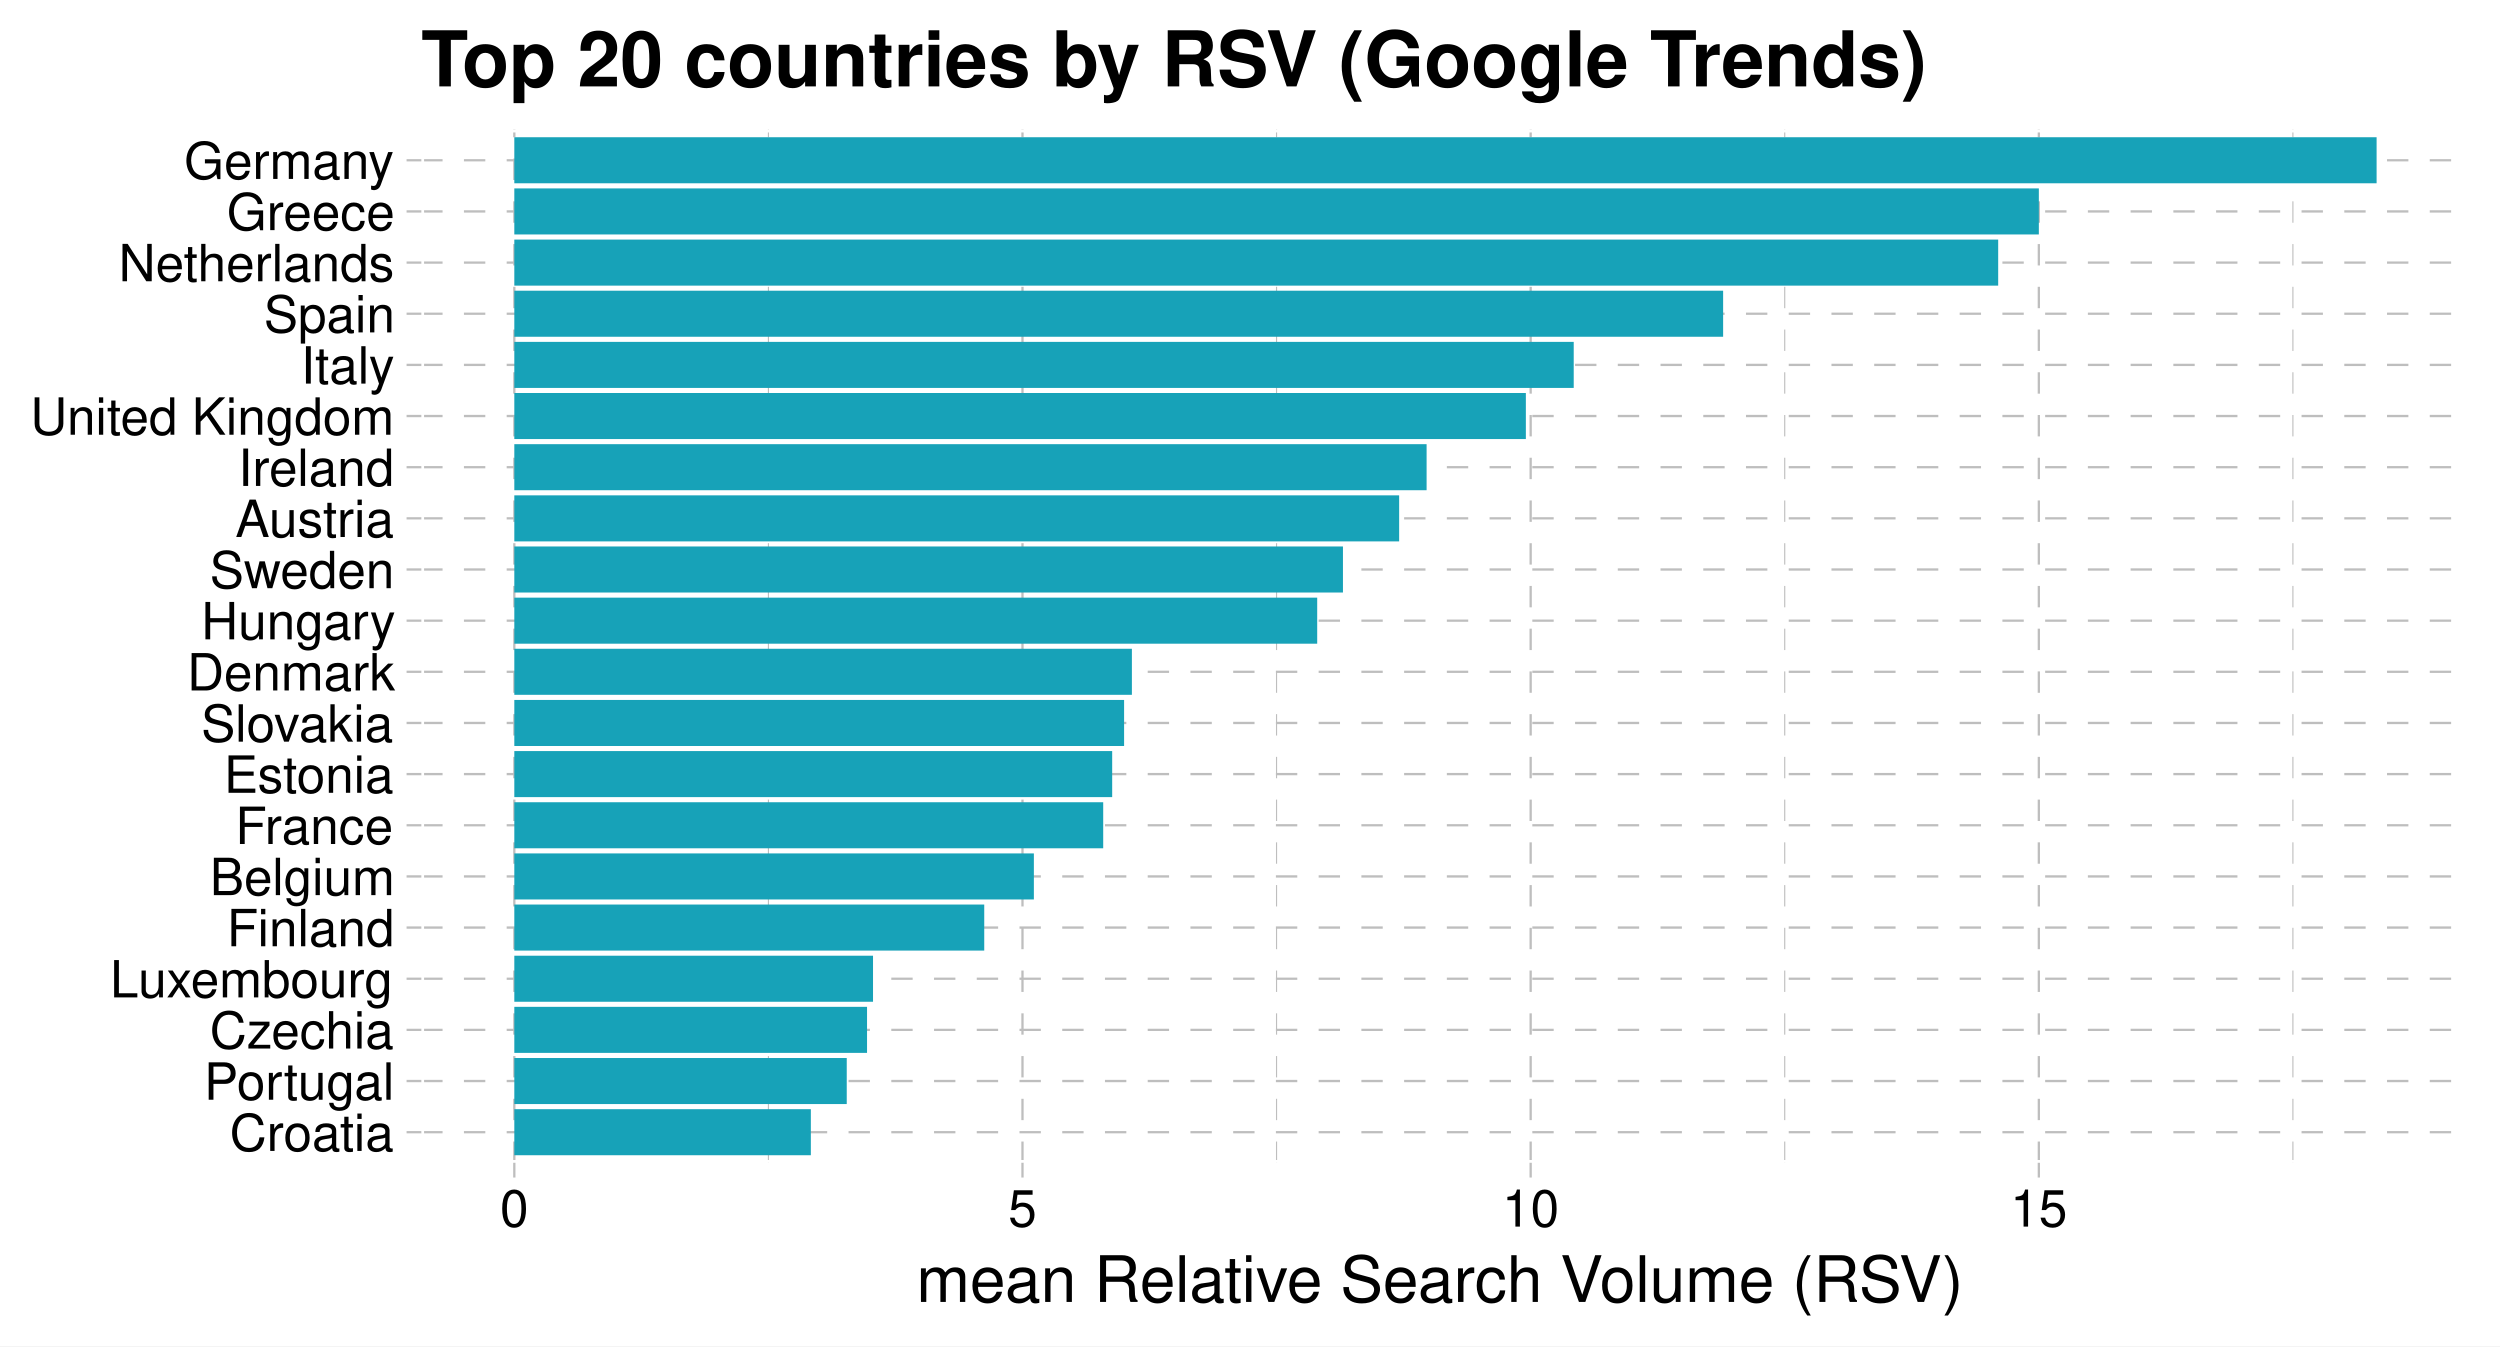
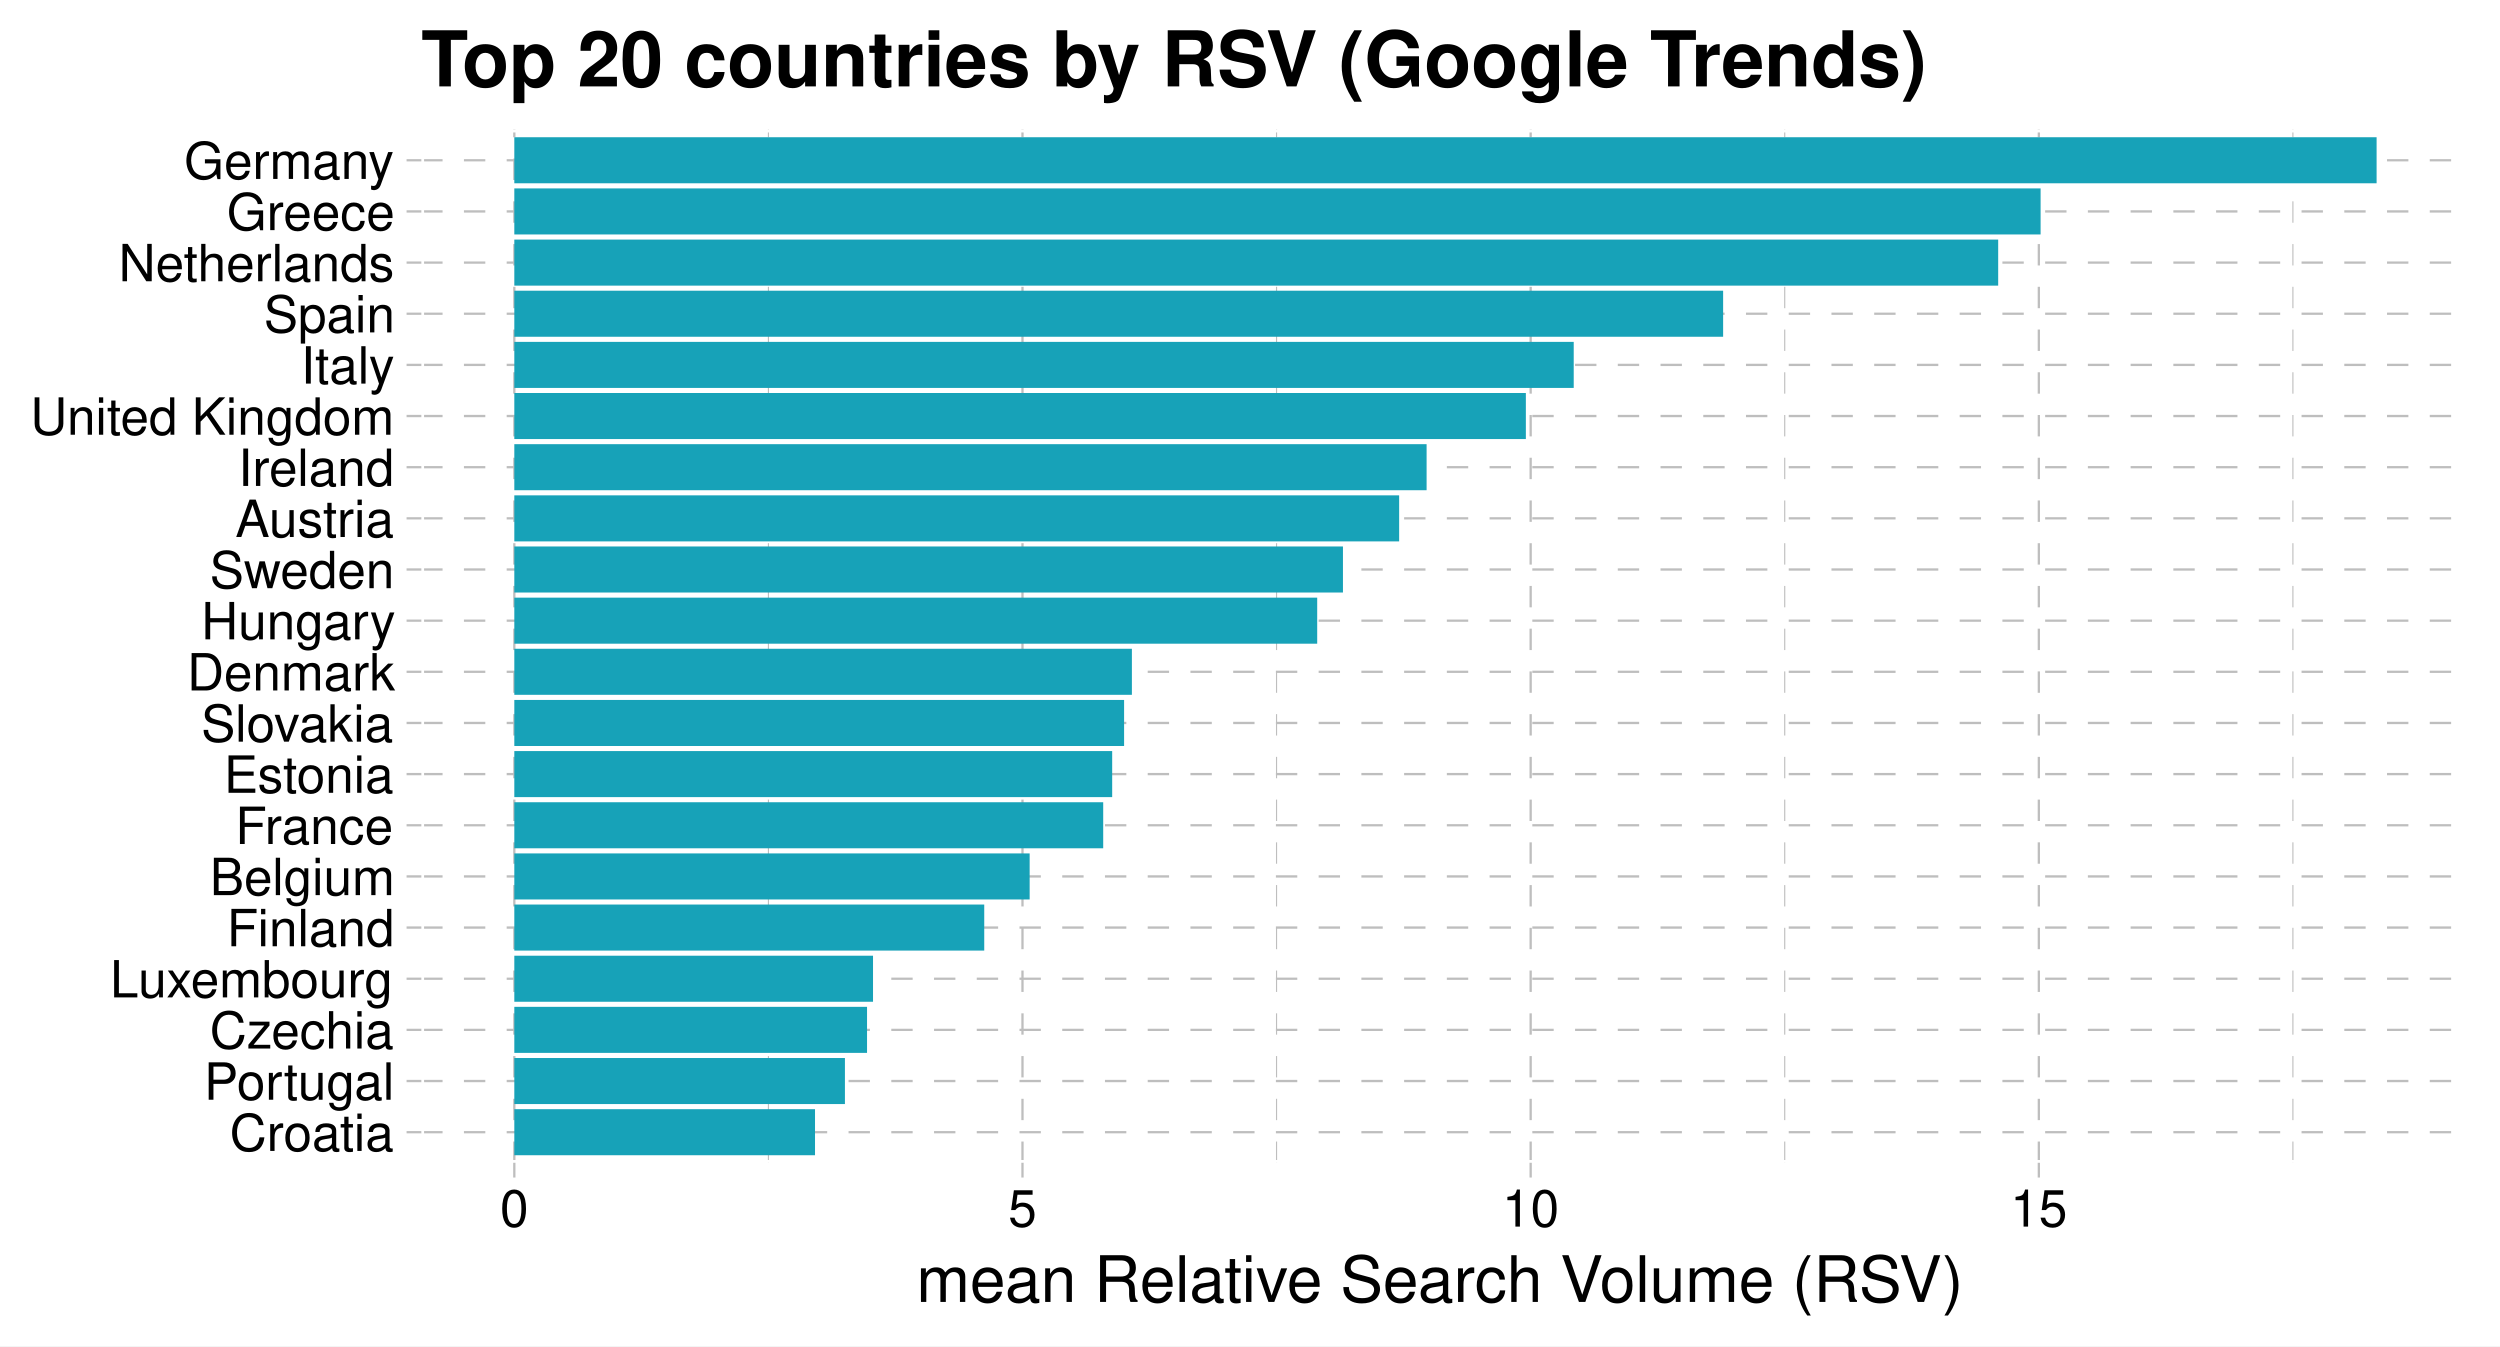
<svg xmlns="http://www.w3.org/2000/svg" viewBox="0 0 468.00 252.00">
  <defs>
    <style type="text/css">
    line, polyline, polygon, path, rect, circle {
      fill: none;
      stroke: #000000;
      stroke-linecap: round;
      stroke-linejoin: round;
      stroke-miterlimit: 10.00;
    }
  </style>
  </defs>
  <rect width="100%" height="100%" style="stroke: none; fill: #FFFFFF;" />
  <rect x="0.00" y="0.00" width="468.00" height="252.00" style="stroke-width: 1.07; stroke: none; fill: #FFFFFF;" />
  <defs>
    <clipPath id="cpNzguODV8NDYyLjMzfDIxNy42OXwyNC4yNg==">
      <rect x="78.85" y="24.26" width="383.48" height="193.43" />
    </clipPath>
  </defs>
  <rect x="78.85" y="24.26" width="383.48" height="193.43" style="stroke-width: 1.07; stroke: #FFFFFF;" clip-path="url(#cpNzguODV8NDYyLjMzfDIxNy42OXwyNC4yNg==)" />
  <polyline points="143.85,217.69 143.85,24.26 " style="stroke-width: 0.21; stroke: #BEBEBE; stroke-dasharray: 4.00,4.00; stroke-linecap: butt;" clip-path="url(#cpNzguODV8NDYyLjMzfDIxNy42OXwyNC4yNg==)" />
  <polyline points="238.97,217.69 238.97,24.26 " style="stroke-width: 0.21; stroke: #BEBEBE; stroke-dasharray: 4.00,4.00; stroke-linecap: butt;" clip-path="url(#cpNzguODV8NDYyLjMzfDIxNy42OXwyNC4yNg==)" />
  <polyline points="334.10,217.69 334.10,24.26 " style="stroke-width: 0.21; stroke: #BEBEBE; stroke-dasharray: 4.00,4.00; stroke-linecap: butt;" clip-path="url(#cpNzguODV8NDYyLjMzfDIxNy42OXwyNC4yNg==)" />
  <polyline points="429.23,217.69 429.23,24.26 " style="stroke-width: 0.21; stroke: #BEBEBE; stroke-dasharray: 4.00,4.00; stroke-linecap: butt;" clip-path="url(#cpNzguODV8NDYyLjMzfDIxNy42OXwyNC4yNg==)" />
  <polyline points="78.85,211.95 462.33,211.95 " style="stroke-width: 0.43; stroke: #BEBEBE; stroke-dasharray: 4.00,4.00; stroke-linecap: butt;" clip-path="url(#cpNzguODV8NDYyLjMzfDIxNy42OXwyNC4yNg==)" />
  <polyline points="78.85,202.37 462.33,202.37 " style="stroke-width: 0.43; stroke: #BEBEBE; stroke-dasharray: 4.00,4.00; stroke-linecap: butt;" clip-path="url(#cpNzguODV8NDYyLjMzfDIxNy42OXwyNC4yNg==)" />
  <polyline points="78.85,192.79 462.33,192.79 " style="stroke-width: 0.43; stroke: #BEBEBE; stroke-dasharray: 4.00,4.00; stroke-linecap: butt;" clip-path="url(#cpNzguODV8NDYyLjMzfDIxNy42OXwyNC4yNg==)" />
  <polyline points="78.85,183.22 462.33,183.22 " style="stroke-width: 0.43; stroke: #BEBEBE; stroke-dasharray: 4.00,4.00; stroke-linecap: butt;" clip-path="url(#cpNzguODV8NDYyLjMzfDIxNy42OXwyNC4yNg==)" />
  <polyline points="78.85,173.64 462.33,173.64 " style="stroke-width: 0.43; stroke: #BEBEBE; stroke-dasharray: 4.00,4.00; stroke-linecap: butt;" clip-path="url(#cpNzguODV8NDYyLjMzfDIxNy42OXwyNC4yNg==)" />
  <polyline points="78.85,164.07 462.33,164.07 " style="stroke-width: 0.43; stroke: #BEBEBE; stroke-dasharray: 4.00,4.00; stroke-linecap: butt;" clip-path="url(#cpNzguODV8NDYyLjMzfDIxNy42OXwyNC4yNg==)" />
  <polyline points="78.85,154.49 462.33,154.49 " style="stroke-width: 0.43; stroke: #BEBEBE; stroke-dasharray: 4.00,4.00; stroke-linecap: butt;" clip-path="url(#cpNzguODV8NDYyLjMzfDIxNy42OXwyNC4yNg==)" />
  <polyline points="78.85,144.91 462.33,144.91 " style="stroke-width: 0.43; stroke: #BEBEBE; stroke-dasharray: 4.00,4.00; stroke-linecap: butt;" clip-path="url(#cpNzguODV8NDYyLjMzfDIxNy42OXwyNC4yNg==)" />
  <polyline points="78.85,135.34 462.33,135.34 " style="stroke-width: 0.43; stroke: #BEBEBE; stroke-dasharray: 4.00,4.00; stroke-linecap: butt;" clip-path="url(#cpNzguODV8NDYyLjMzfDIxNy42OXwyNC4yNg==)" />
  <polyline points="78.85,125.76 462.33,125.76 " style="stroke-width: 0.43; stroke: #BEBEBE; stroke-dasharray: 4.00,4.00; stroke-linecap: butt;" clip-path="url(#cpNzguODV8NDYyLjMzfDIxNy42OXwyNC4yNg==)" />
  <polyline points="78.85,116.19 462.33,116.19 " style="stroke-width: 0.43; stroke: #BEBEBE; stroke-dasharray: 4.00,4.00; stroke-linecap: butt;" clip-path="url(#cpNzguODV8NDYyLjMzfDIxNy42OXwyNC4yNg==)" />
  <polyline points="78.85,106.61 462.33,106.61 " style="stroke-width: 0.43; stroke: #BEBEBE; stroke-dasharray: 4.00,4.00; stroke-linecap: butt;" clip-path="url(#cpNzguODV8NDYyLjMzfDIxNy42OXwyNC4yNg==)" />
  <polyline points="78.85,97.03 462.33,97.03 " style="stroke-width: 0.43; stroke: #BEBEBE; stroke-dasharray: 4.00,4.00; stroke-linecap: butt;" clip-path="url(#cpNzguODV8NDYyLjMzfDIxNy42OXwyNC4yNg==)" />
  <polyline points="78.85,87.46 462.33,87.46 " style="stroke-width: 0.43; stroke: #BEBEBE; stroke-dasharray: 4.00,4.00; stroke-linecap: butt;" clip-path="url(#cpNzguODV8NDYyLjMzfDIxNy42OXwyNC4yNg==)" />
  <polyline points="78.85,77.88 462.33,77.88 " style="stroke-width: 0.43; stroke: #BEBEBE; stroke-dasharray: 4.00,4.00; stroke-linecap: butt;" clip-path="url(#cpNzguODV8NDYyLjMzfDIxNy42OXwyNC4yNg==)" />
  <polyline points="78.85,68.31 462.33,68.31 " style="stroke-width: 0.43; stroke: #BEBEBE; stroke-dasharray: 4.00,4.00; stroke-linecap: butt;" clip-path="url(#cpNzguODV8NDYyLjMzfDIxNy42OXwyNC4yNg==)" />
  <polyline points="78.85,58.73 462.33,58.73 " style="stroke-width: 0.43; stroke: #BEBEBE; stroke-dasharray: 4.00,4.00; stroke-linecap: butt;" clip-path="url(#cpNzguODV8NDYyLjMzfDIxNy42OXwyNC4yNg==)" />
  <polyline points="78.85,49.16 462.33,49.16 " style="stroke-width: 0.43; stroke: #BEBEBE; stroke-dasharray: 4.00,4.00; stroke-linecap: butt;" clip-path="url(#cpNzguODV8NDYyLjMzfDIxNy42OXwyNC4yNg==)" />
  <polyline points="78.85,39.58 462.33,39.58 " style="stroke-width: 0.43; stroke: #BEBEBE; stroke-dasharray: 4.00,4.00; stroke-linecap: butt;" clip-path="url(#cpNzguODV8NDYyLjMzfDIxNy42OXwyNC4yNg==)" />
  <polyline points="78.85,30.00 462.33,30.00 " style="stroke-width: 0.43; stroke: #BEBEBE; stroke-dasharray: 4.00,4.00; stroke-linecap: butt;" clip-path="url(#cpNzguODV8NDYyLjMzfDIxNy42OXwyNC4yNg==)" />
  <polyline points="96.28,217.69 96.28,24.26 " style="stroke-width: 0.43; stroke: #BEBEBE; stroke-dasharray: 4.00,4.00; stroke-linecap: butt;" clip-path="url(#cpNzguODV8NDYyLjMzfDIxNy42OXwyNC4yNg==)" />
  <polyline points="191.41,217.69 191.41,24.26 " style="stroke-width: 0.43; stroke: #BEBEBE; stroke-dasharray: 4.00,4.00; stroke-linecap: butt;" clip-path="url(#cpNzguODV8NDYyLjMzfDIxNy42OXwyNC4yNg==)" />
  <polyline points="286.54,217.69 286.54,24.26 " style="stroke-width: 0.43; stroke: #BEBEBE; stroke-dasharray: 4.00,4.00; stroke-linecap: butt;" clip-path="url(#cpNzguODV8NDYyLjMzfDIxNy42OXwyNC4yNg==)" />
  <polyline points="381.67,217.69 381.67,24.26 " style="stroke-width: 0.43; stroke: #BEBEBE; stroke-dasharray: 4.00,4.00; stroke-linecap: butt;" clip-path="url(#cpNzguODV8NDYyLjMzfDIxNy42OXwyNC4yNg==)" />
-   <rect x="96.28" y="207.64" width="55.51" height="8.62" style="stroke-width: 1.07; stroke: none; stroke-linecap: butt; fill: #17A2B8;" clip-path="url(#cpNzguODV8NDYyLjMzfDIxNy42OXwyNC4yNg==)" />
-   <rect x="96.28" y="198.06" width="62.23" height="8.62" style="stroke-width: 1.07; stroke: none; stroke-linecap: butt; fill: #17A2B8;" clip-path="url(#cpNzguODV8NDYyLjMzfDIxNy42OXwyNC4yNg==)" />
+   <rect x="96.28" y="207.64" width="56.29" height="8.62" style="stroke-width: 1.07; stroke: none; stroke-linecap: butt; fill: #17A2B8;" clip-path="url(#cpNzguODV8NDYyLjMzfDIxNy42OXwyNC4yNg==)" />
+   <rect x="96.28" y="198.06" width="61.89" height="8.62" style="stroke-width: 1.07; stroke: none; stroke-linecap: butt; fill: #17A2B8;" clip-path="url(#cpNzguODV8NDYyLjMzfDIxNy42OXwyNC4yNg==)" />
  <rect x="96.28" y="188.48" width="66.03" height="8.62" style="stroke-width: 1.07; stroke: none; stroke-linecap: butt; fill: #17A2B8;" clip-path="url(#cpNzguODV8NDYyLjMzfDIxNy42OXwyNC4yNg==)" />
  <rect x="96.28" y="178.91" width="67.15" height="8.62" style="stroke-width: 1.07; stroke: none; stroke-linecap: butt; fill: #17A2B8;" clip-path="url(#cpNzguODV8NDYyLjMzfDIxNy42OXwyNC4yNg==)" />
  <rect x="96.28" y="169.33" width="87.97" height="8.62" style="stroke-width: 1.07; stroke: none; stroke-linecap: butt; fill: #17A2B8;" clip-path="url(#cpNzguODV8NDYyLjMzfDIxNy42OXwyNC4yNg==)" />
-   <rect x="96.28" y="159.76" width="97.26" height="8.62" style="stroke-width: 1.07; stroke: none; stroke-linecap: butt; fill: #17A2B8;" clip-path="url(#cpNzguODV8NDYyLjMzfDIxNy42OXwyNC4yNg==)" />
+   <rect x="96.28" y="159.76" width="96.47" height="8.62" style="stroke-width: 1.07; stroke: none; stroke-linecap: butt; fill: #17A2B8;" clip-path="url(#cpNzguODV8NDYyLjMzfDIxNy42OXwyNC4yNg==)" />
  <rect x="96.28" y="150.18" width="110.24" height="8.62" style="stroke-width: 1.07; stroke: none; stroke-linecap: butt; fill: #17A2B8;" clip-path="url(#cpNzguODV8NDYyLjMzfDIxNy42OXwyNC4yNg==)" />
  <rect x="96.28" y="140.60" width="111.92" height="8.62" style="stroke-width: 1.07; stroke: none; stroke-linecap: butt; fill: #17A2B8;" clip-path="url(#cpNzguODV8NDYyLjMzfDIxNy42OXwyNC4yNg==)" />
  <rect x="96.28" y="131.03" width="114.15" height="8.62" style="stroke-width: 1.07; stroke: none; stroke-linecap: butt; fill: #17A2B8;" clip-path="url(#cpNzguODV8NDYyLjMzfDIxNy42OXwyNC4yNg==)" />
  <rect x="96.28" y="121.45" width="115.61" height="8.62" style="stroke-width: 1.07; stroke: none; stroke-linecap: butt; fill: #17A2B8;" clip-path="url(#cpNzguODV8NDYyLjMzfDIxNy42OXwyNC4yNg==)" />
  <rect x="96.28" y="111.88" width="150.30" height="8.62" style="stroke-width: 1.07; stroke: none; stroke-linecap: butt; fill: #17A2B8;" clip-path="url(#cpNzguODV8NDYyLjMzfDIxNy42OXwyNC4yNg==)" />
  <rect x="96.28" y="102.30" width="155.12" height="8.62" style="stroke-width: 1.07; stroke: none; stroke-linecap: butt; fill: #17A2B8;" clip-path="url(#cpNzguODV8NDYyLjMzfDIxNy42OXwyNC4yNg==)" />
  <rect x="96.28" y="92.73" width="165.64" height="8.62" style="stroke-width: 1.07; stroke: none; stroke-linecap: butt; fill: #17A2B8;" clip-path="url(#cpNzguODV8NDYyLjMzfDIxNy42OXwyNC4yNg==)" />
  <rect x="96.28" y="83.15" width="170.78" height="8.62" style="stroke-width: 1.07; stroke: none; stroke-linecap: butt; fill: #17A2B8;" clip-path="url(#cpNzguODV8NDYyLjMzfDIxNy42OXwyNC4yNg==)" />
  <rect x="96.28" y="73.57" width="189.36" height="8.62" style="stroke-width: 1.07; stroke: none; stroke-linecap: butt; fill: #17A2B8;" clip-path="url(#cpNzguODV8NDYyLjMzfDIxNy42OXwyNC4yNg==)" />
  <rect x="96.28" y="64.00" width="198.32" height="8.62" style="stroke-width: 1.07; stroke: none; stroke-linecap: butt; fill: #17A2B8;" clip-path="url(#cpNzguODV8NDYyLjMzfDIxNy42OXwyNC4yNg==)" />
  <rect x="96.28" y="54.42" width="226.29" height="8.62" style="stroke-width: 1.07; stroke: none; stroke-linecap: butt; fill: #17A2B8;" clip-path="url(#cpNzguODV8NDYyLjMzfDIxNy42OXwyNC4yNg==)" />
  <rect x="96.28" y="44.85" width="277.78" height="8.62" style="stroke-width: 1.07; stroke: none; stroke-linecap: butt; fill: #17A2B8;" clip-path="url(#cpNzguODV8NDYyLjMzfDIxNy42OXwyNC4yNg==)" />
-   <rect x="96.28" y="35.27" width="285.39" height="8.62" style="stroke-width: 1.07; stroke: none; stroke-linecap: butt; fill: #17A2B8;" clip-path="url(#cpNzguODV8NDYyLjMzfDIxNy42OXwyNC4yNg==)" />
+   <rect x="96.28" y="35.27" width="285.72" height="8.62" style="stroke-width: 1.07; stroke: none; stroke-linecap: butt; fill: #17A2B8;" clip-path="url(#cpNzguODV8NDYyLjMzfDIxNy42OXwyNC4yNg==)" />
  <rect x="96.28" y="25.69" width="348.62" height="8.62" style="stroke-width: 1.07; stroke: none; stroke-linecap: butt; fill: #17A2B8;" clip-path="url(#cpNzguODV8NDYyLjMzfDIxNy42OXwyNC4yNg==)" />
  <rect x="78.85" y="24.26" width="383.48" height="193.43" style="stroke-width: 1.07; stroke: #FFFFFF;" clip-path="url(#cpNzguODV8NDYyLjMzfDIxNy42OXwyNC4yNg==)" />
  <defs>
    <clipPath id="cpMC4wMHw0NjguMDB8MjUyLjAwfDAuMDA=">
      <rect x="0.00" y="0.00" width="468.00" height="252.00" />
    </clipPath>
  </defs>
  <g clip-path="url(#cpMC4wMHw0NjguMDB8MjUyLjAwfDAuMDA=)">
    <text x="43.00" y="215.45" style="font-size: 9.60px; font-family: Nimbus Sans L;" textLength="30.92px" lengthAdjust="spacingAndGlyphs">Croatia</text>
  </g>
  <g clip-path="url(#cpMC4wMHw0NjguMDB8MjUyLjAwfDAuMDA=)">
    <text x="38.19" y="205.87" style="font-size: 9.60px; font-family: Nimbus Sans L;" textLength="35.73px" lengthAdjust="spacingAndGlyphs">Portugal</text>
  </g>
  <g clip-path="url(#cpMC4wMHw0NjguMDB8MjUyLjAwfDAuMDA=)">
    <text x="39.27" y="196.29" style="font-size: 9.60px; font-family: Nimbus Sans L;" textLength="34.65px" lengthAdjust="spacingAndGlyphs">Czechia</text>
  </g>
  <g clip-path="url(#cpMC4wMHw0NjguMDB8MjUyLjAwfDAuMDA=)">
    <text x="20.60" y="186.72" style="font-size: 9.60px; font-family: Nimbus Sans L;" textLength="53.32px" lengthAdjust="spacingAndGlyphs">Luxembourg</text>
  </g>
  <g clip-path="url(#cpMC4wMHw0NjguMDB8MjUyLjAwfDAuMDA=)">
    <text x="42.46" y="177.14" style="font-size: 9.60px; font-family: Nimbus Sans L;" textLength="31.46px" lengthAdjust="spacingAndGlyphs">Finland</text>
  </g>
  <g clip-path="url(#cpMC4wMHw0NjguMDB8MjUyLjAwfDAuMDA=)">
    <text x="39.27" y="167.57" style="font-size: 9.60px; font-family: Nimbus Sans L;" textLength="34.65px" lengthAdjust="spacingAndGlyphs">Belgium</text>
  </g>
  <g clip-path="url(#cpMC4wMHw0NjguMDB8MjUyLjAwfDAuMDA=)">
    <text x="44.06" y="157.99" style="font-size: 9.60px; font-family: Nimbus Sans L;" textLength="29.86px" lengthAdjust="spacingAndGlyphs">France</text>
  </g>
  <g clip-path="url(#cpMC4wMHw0NjguMDB8MjUyLjAwfDAuMDA=)">
    <text x="41.92" y="148.41" style="font-size: 9.60px; font-family: Nimbus Sans L;" textLength="32.00px" lengthAdjust="spacingAndGlyphs">Estonia</text>
  </g>
  <g clip-path="url(#cpMC4wMHw0NjguMDB8MjUyLjAwfDAuMDA=)">
    <text x="37.66" y="138.84" style="font-size: 9.60px; font-family: Nimbus Sans L;" textLength="36.25px" lengthAdjust="spacingAndGlyphs">Slovakia</text>
  </g>
  <g clip-path="url(#cpMC4wMHw0NjguMDB8MjUyLjAwfDAuMDA=)">
    <text x="35.01" y="129.26" style="font-size: 9.60px; font-family: Nimbus Sans L;" textLength="38.91px" lengthAdjust="spacingAndGlyphs">Denmark</text>
  </g>
  <g clip-path="url(#cpMC4wMHw0NjguMDB8MjUyLjAwfDAuMDA=)">
    <text x="37.66" y="119.69" style="font-size: 9.60px; font-family: Nimbus Sans L;" textLength="36.25px" lengthAdjust="spacingAndGlyphs">Hungary</text>
  </g>
  <g clip-path="url(#cpMC4wMHw0NjguMDB8MjUyLjAwfDAuMDA=)">
    <text x="39.26" y="110.11" style="font-size: 9.60px; font-family: Nimbus Sans L;" textLength="34.66px" lengthAdjust="spacingAndGlyphs">Sweden</text>
  </g>
  <g clip-path="url(#cpMC4wMHw0NjguMDB8MjUyLjAwfDAuMDA=)">
    <text x="44.06" y="100.53" style="font-size: 9.60px; font-family: Nimbus Sans L;" textLength="29.86px" lengthAdjust="spacingAndGlyphs">Austria</text>
  </g>
  <g clip-path="url(#cpMC4wMHw0NjguMDB8MjUyLjAwfDAuMDA=)">
    <text x="44.59" y="90.96" style="font-size: 9.60px; font-family: Nimbus Sans L;" textLength="29.33px" lengthAdjust="spacingAndGlyphs">Ireland</text>
  </g>
  <g clip-path="url(#cpMC4wMHw0NjguMDB8MjUyLjAwfDAuMDA=)">
    <text x="5.67" y="81.38" style="font-size: 9.60px; font-family: Nimbus Sans L;" textLength="68.25px" lengthAdjust="spacingAndGlyphs">United Kingdom</text>
  </g>
  <g clip-path="url(#cpMC4wMHw0NjguMDB8MjUyLjAwfDAuMDA=)">
    <text x="56.32" y="71.81" style="font-size: 9.60px; font-family: Nimbus Sans L;" textLength="17.59px" lengthAdjust="spacingAndGlyphs">Italy</text>
  </g>
  <g clip-path="url(#cpMC4wMHw0NjguMDB8MjUyLjAwfDAuMDA=)">
    <text x="49.39" y="62.23" style="font-size: 9.60px; font-family: Nimbus Sans L;" textLength="24.53px" lengthAdjust="spacingAndGlyphs">Spain</text>
  </g>
  <g clip-path="url(#cpMC4wMHw0NjguMDB8MjUyLjAwfDAuMDA=)">
    <text x="22.20" y="52.66" style="font-size: 9.60px; font-family: Nimbus Sans L;" textLength="51.72px" lengthAdjust="spacingAndGlyphs">Netherlands</text>
  </g>
  <g clip-path="url(#cpMC4wMHw0NjguMDB8MjUyLjAwfDAuMDA=)">
    <text x="42.46" y="43.08" style="font-size: 9.60px; font-family: Nimbus Sans L;" textLength="31.46px" lengthAdjust="spacingAndGlyphs">Greece</text>
  </g>
  <g clip-path="url(#cpMC4wMHw0NjguMDB8MjUyLjAwfDAuMDA=)">
    <text x="34.47" y="33.50" style="font-size: 9.60px; font-family: Nimbus Sans L;" textLength="39.45px" lengthAdjust="spacingAndGlyphs">Germany</text>
  </g>
  <polyline points="76.11,211.95 78.85,211.95 " style="stroke-width: 0.43; stroke: #BEBEBE; stroke-linecap: butt;" clip-path="url(#cpMC4wMHw0NjguMDB8MjUyLjAwfDAuMDA=)" />
  <polyline points="76.11,202.37 78.85,202.37 " style="stroke-width: 0.43; stroke: #BEBEBE; stroke-linecap: butt;" clip-path="url(#cpMC4wMHw0NjguMDB8MjUyLjAwfDAuMDA=)" />
  <polyline points="76.11,192.79 78.85,192.79 " style="stroke-width: 0.43; stroke: #BEBEBE; stroke-linecap: butt;" clip-path="url(#cpMC4wMHw0NjguMDB8MjUyLjAwfDAuMDA=)" />
  <polyline points="76.11,183.22 78.85,183.22 " style="stroke-width: 0.43; stroke: #BEBEBE; stroke-linecap: butt;" clip-path="url(#cpMC4wMHw0NjguMDB8MjUyLjAwfDAuMDA=)" />
  <polyline points="76.11,173.64 78.85,173.64 " style="stroke-width: 0.43; stroke: #BEBEBE; stroke-linecap: butt;" clip-path="url(#cpMC4wMHw0NjguMDB8MjUyLjAwfDAuMDA=)" />
  <polyline points="76.11,164.07 78.85,164.07 " style="stroke-width: 0.43; stroke: #BEBEBE; stroke-linecap: butt;" clip-path="url(#cpMC4wMHw0NjguMDB8MjUyLjAwfDAuMDA=)" />
  <polyline points="76.11,154.49 78.85,154.49 " style="stroke-width: 0.43; stroke: #BEBEBE; stroke-linecap: butt;" clip-path="url(#cpMC4wMHw0NjguMDB8MjUyLjAwfDAuMDA=)" />
  <polyline points="76.11,144.91 78.85,144.91 " style="stroke-width: 0.43; stroke: #BEBEBE; stroke-linecap: butt;" clip-path="url(#cpMC4wMHw0NjguMDB8MjUyLjAwfDAuMDA=)" />
  <polyline points="76.11,135.34 78.85,135.34 " style="stroke-width: 0.43; stroke: #BEBEBE; stroke-linecap: butt;" clip-path="url(#cpMC4wMHw0NjguMDB8MjUyLjAwfDAuMDA=)" />
  <polyline points="76.11,125.76 78.85,125.76 " style="stroke-width: 0.43; stroke: #BEBEBE; stroke-linecap: butt;" clip-path="url(#cpMC4wMHw0NjguMDB8MjUyLjAwfDAuMDA=)" />
  <polyline points="76.11,116.19 78.85,116.19 " style="stroke-width: 0.43; stroke: #BEBEBE; stroke-linecap: butt;" clip-path="url(#cpMC4wMHw0NjguMDB8MjUyLjAwfDAuMDA=)" />
  <polyline points="76.11,106.61 78.85,106.61 " style="stroke-width: 0.43; stroke: #BEBEBE; stroke-linecap: butt;" clip-path="url(#cpMC4wMHw0NjguMDB8MjUyLjAwfDAuMDA=)" />
  <polyline points="76.11,97.03 78.85,97.03 " style="stroke-width: 0.43; stroke: #BEBEBE; stroke-linecap: butt;" clip-path="url(#cpMC4wMHw0NjguMDB8MjUyLjAwfDAuMDA=)" />
  <polyline points="76.11,87.46 78.85,87.46 " style="stroke-width: 0.43; stroke: #BEBEBE; stroke-linecap: butt;" clip-path="url(#cpMC4wMHw0NjguMDB8MjUyLjAwfDAuMDA=)" />
  <polyline points="76.11,77.88 78.85,77.88 " style="stroke-width: 0.43; stroke: #BEBEBE; stroke-linecap: butt;" clip-path="url(#cpMC4wMHw0NjguMDB8MjUyLjAwfDAuMDA=)" />
  <polyline points="76.11,68.31 78.85,68.31 " style="stroke-width: 0.43; stroke: #BEBEBE; stroke-linecap: butt;" clip-path="url(#cpMC4wMHw0NjguMDB8MjUyLjAwfDAuMDA=)" />
  <polyline points="76.11,58.73 78.85,58.73 " style="stroke-width: 0.43; stroke: #BEBEBE; stroke-linecap: butt;" clip-path="url(#cpMC4wMHw0NjguMDB8MjUyLjAwfDAuMDA=)" />
  <polyline points="76.11,49.16 78.85,49.16 " style="stroke-width: 0.43; stroke: #BEBEBE; stroke-linecap: butt;" clip-path="url(#cpMC4wMHw0NjguMDB8MjUyLjAwfDAuMDA=)" />
  <polyline points="76.11,39.58 78.85,39.58 " style="stroke-width: 0.43; stroke: #BEBEBE; stroke-linecap: butt;" clip-path="url(#cpMC4wMHw0NjguMDB8MjUyLjAwfDAuMDA=)" />
  <polyline points="76.11,30.00 78.85,30.00 " style="stroke-width: 0.43; stroke: #BEBEBE; stroke-linecap: butt;" clip-path="url(#cpMC4wMHw0NjguMDB8MjUyLjAwfDAuMDA=)" />
  <polyline points="96.28,220.43 96.28,217.69 " style="stroke-width: 0.43; stroke: #BEBEBE; stroke-linecap: butt;" clip-path="url(#cpMC4wMHw0NjguMDB8MjUyLjAwfDAuMDA=)" />
  <polyline points="191.41,220.43 191.41,217.69 " style="stroke-width: 0.43; stroke: #BEBEBE; stroke-linecap: butt;" clip-path="url(#cpMC4wMHw0NjguMDB8MjUyLjAwfDAuMDA=)" />
  <polyline points="286.54,220.43 286.54,217.69 " style="stroke-width: 0.43; stroke: #BEBEBE; stroke-linecap: butt;" clip-path="url(#cpMC4wMHw0NjguMDB8MjUyLjAwfDAuMDA=)" />
  <polyline points="381.67,220.43 381.67,217.69 " style="stroke-width: 0.43; stroke: #BEBEBE; stroke-linecap: butt;" clip-path="url(#cpMC4wMHw0NjguMDB8MjUyLjAwfDAuMDA=)" />
  <g clip-path="url(#cpMC4wMHw0NjguMDB8MjUyLjAwfDAuMDA=)">
    <text x="93.61" y="229.62" style="font-size: 9.60px; font-family: Nimbus Sans L;" textLength="5.33px" lengthAdjust="spacingAndGlyphs">0</text>
  </g>
  <g clip-path="url(#cpMC4wMHw0NjguMDB8MjUyLjAwfDAuMDA=)">
    <text x="188.74" y="229.62" style="font-size: 9.60px; font-family: Nimbus Sans L;" textLength="5.33px" lengthAdjust="spacingAndGlyphs">5</text>
  </g>
  <g clip-path="url(#cpMC4wMHw0NjguMDB8MjUyLjAwfDAuMDA=)">
    <text x="281.20" y="229.62" style="font-size: 9.60px; font-family: Nimbus Sans L;" textLength="10.67px" lengthAdjust="spacingAndGlyphs">10</text>
  </g>
  <g clip-path="url(#cpMC4wMHw0NjguMDB8MjUyLjAwfDAuMDA=)">
    <text x="376.33" y="229.62" style="font-size: 9.60px; font-family: Nimbus Sans L;" textLength="10.67px" lengthAdjust="spacingAndGlyphs">15</text>
  </g>
  <g clip-path="url(#cpMC4wMHw0NjguMDB8MjUyLjAwfDAuMDA=)">
    <text x="171.56" y="243.72" style="font-size: 12.00px; font-family: Nimbus Sans L;" textLength="198.06px" lengthAdjust="spacingAndGlyphs">mean Relative Search Volume (RSV)</text>
  </g>
  <g clip-path="url(#cpMC4wMHw0NjguMDB8MjUyLjAwfDAuMDA=)">
    <text x="78.85" y="16.17" style="font-size: 14.40px; font-weight: bold; font-family: Nimbus Sans L;" textLength="284.98px" lengthAdjust="spacingAndGlyphs">Top 20 countries by RSV (Google Trends)</text>
  </g>
</svg>
